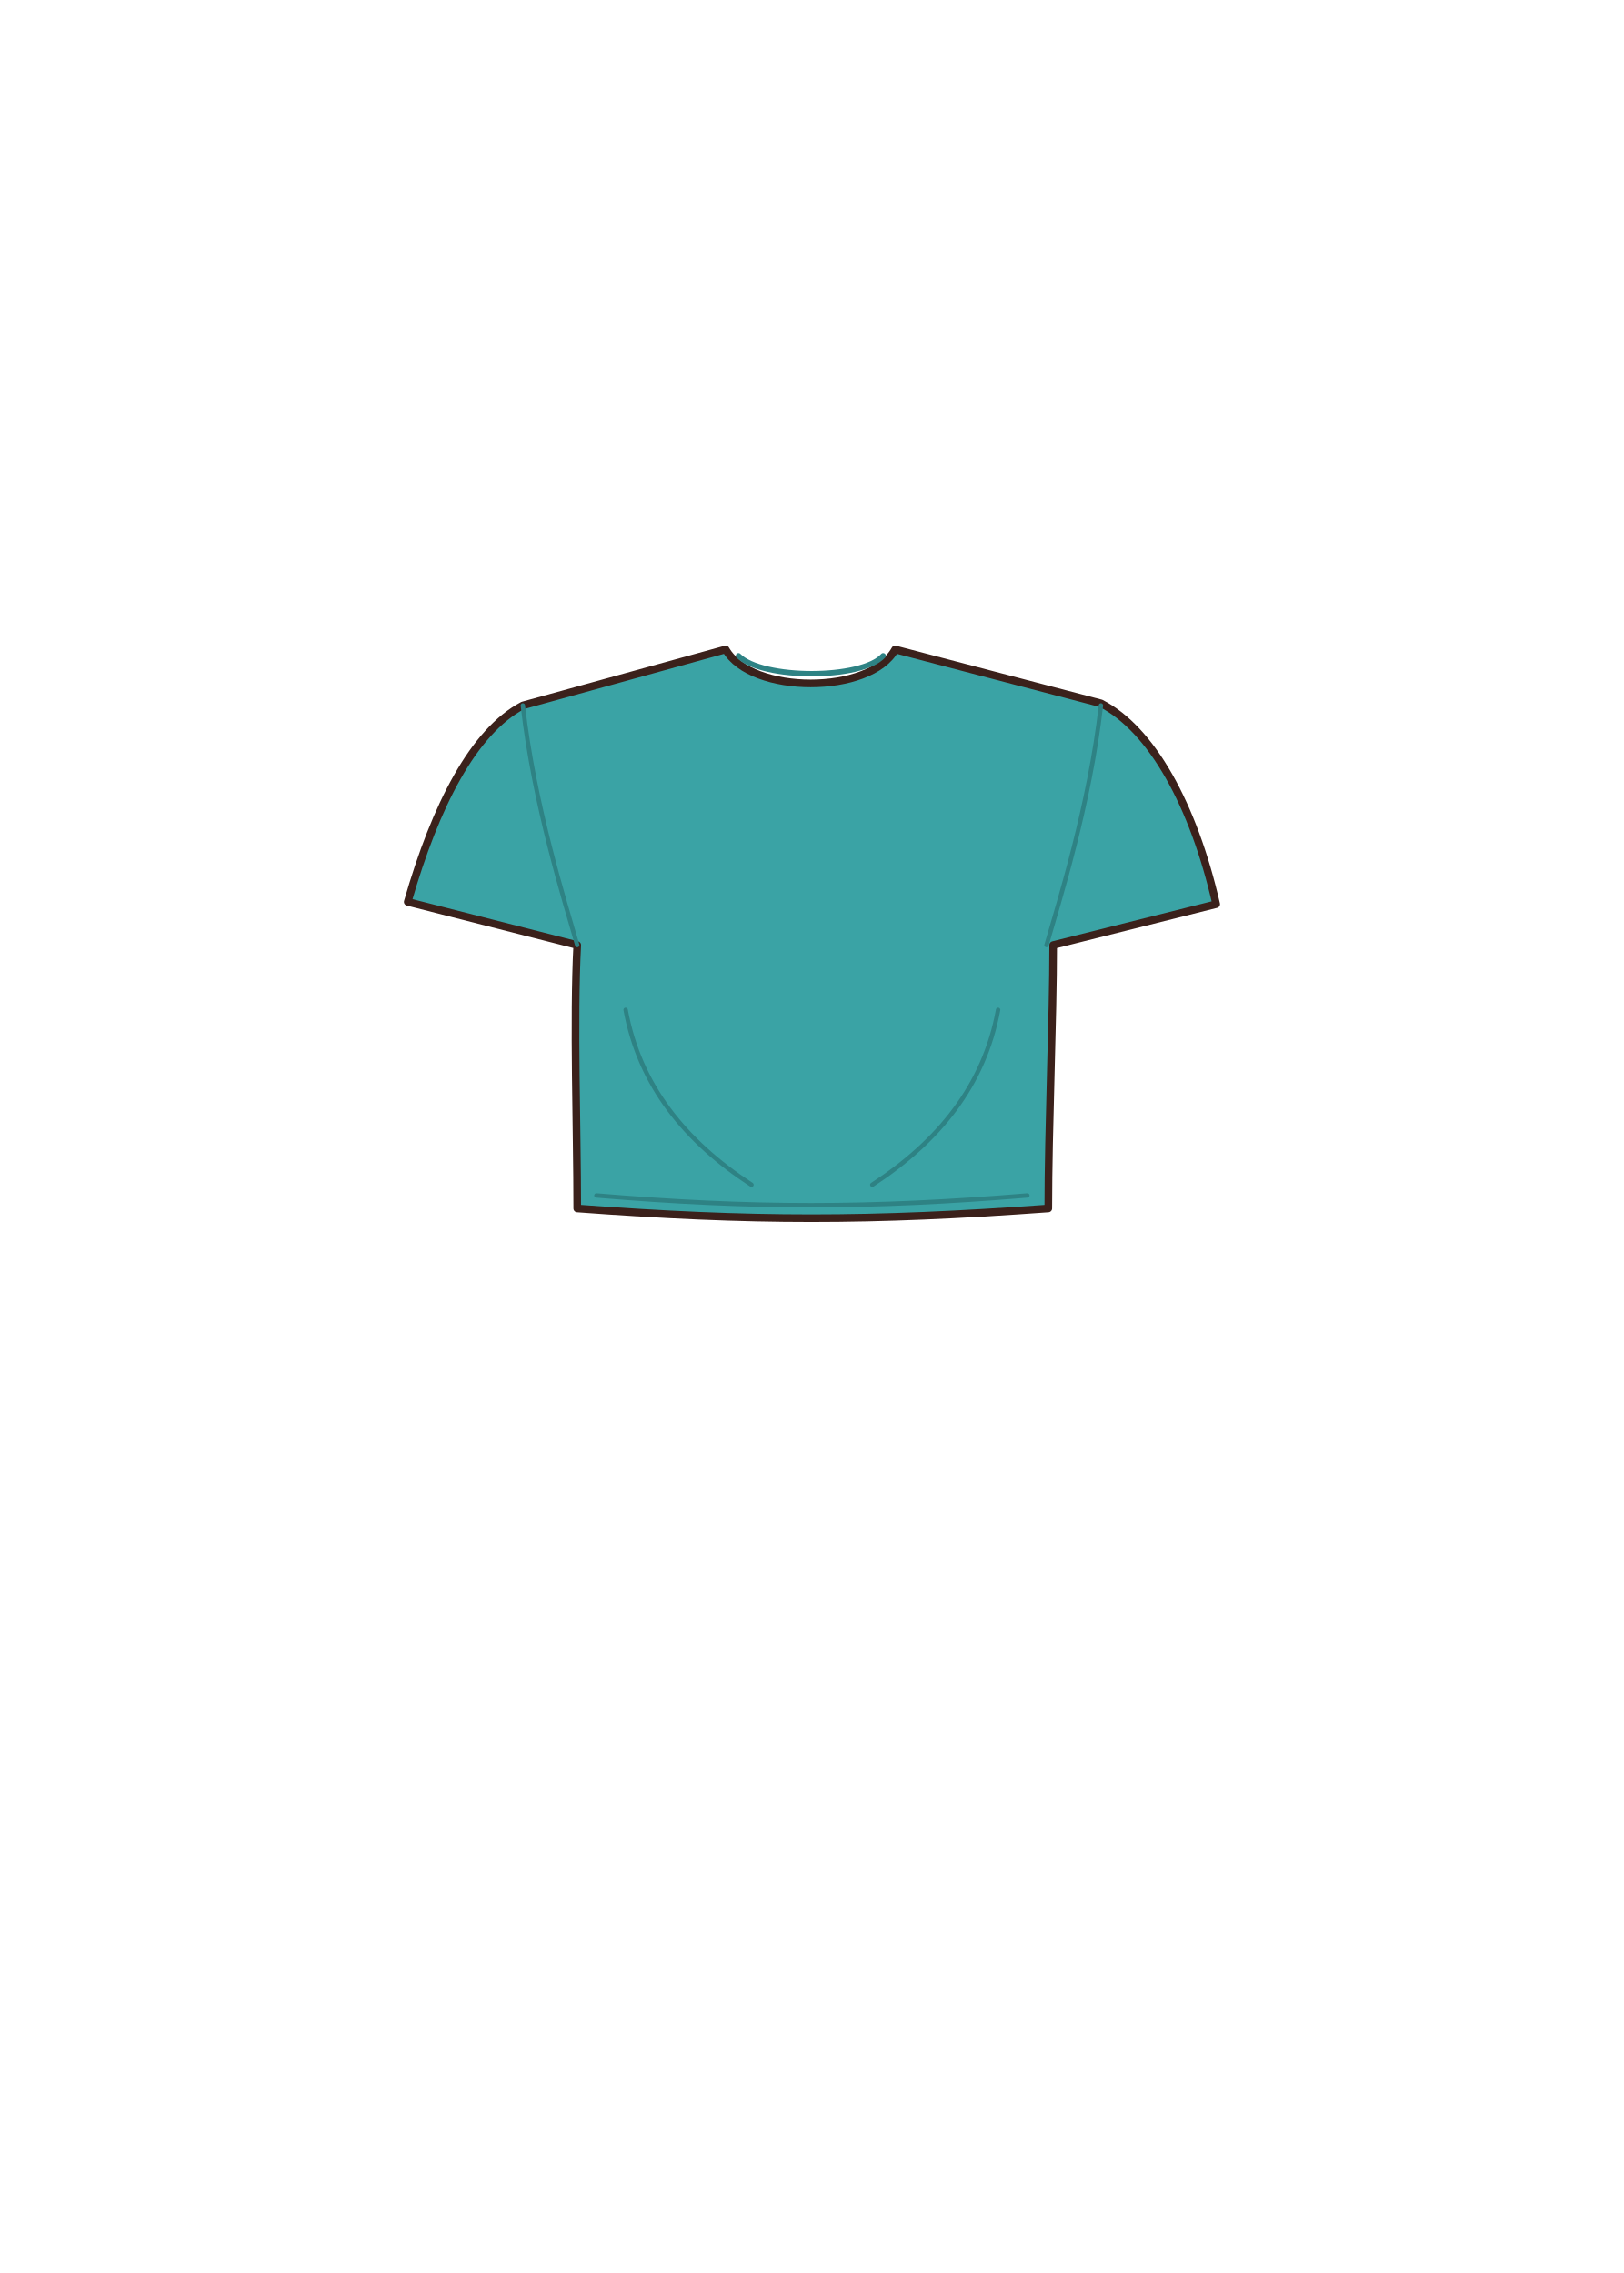
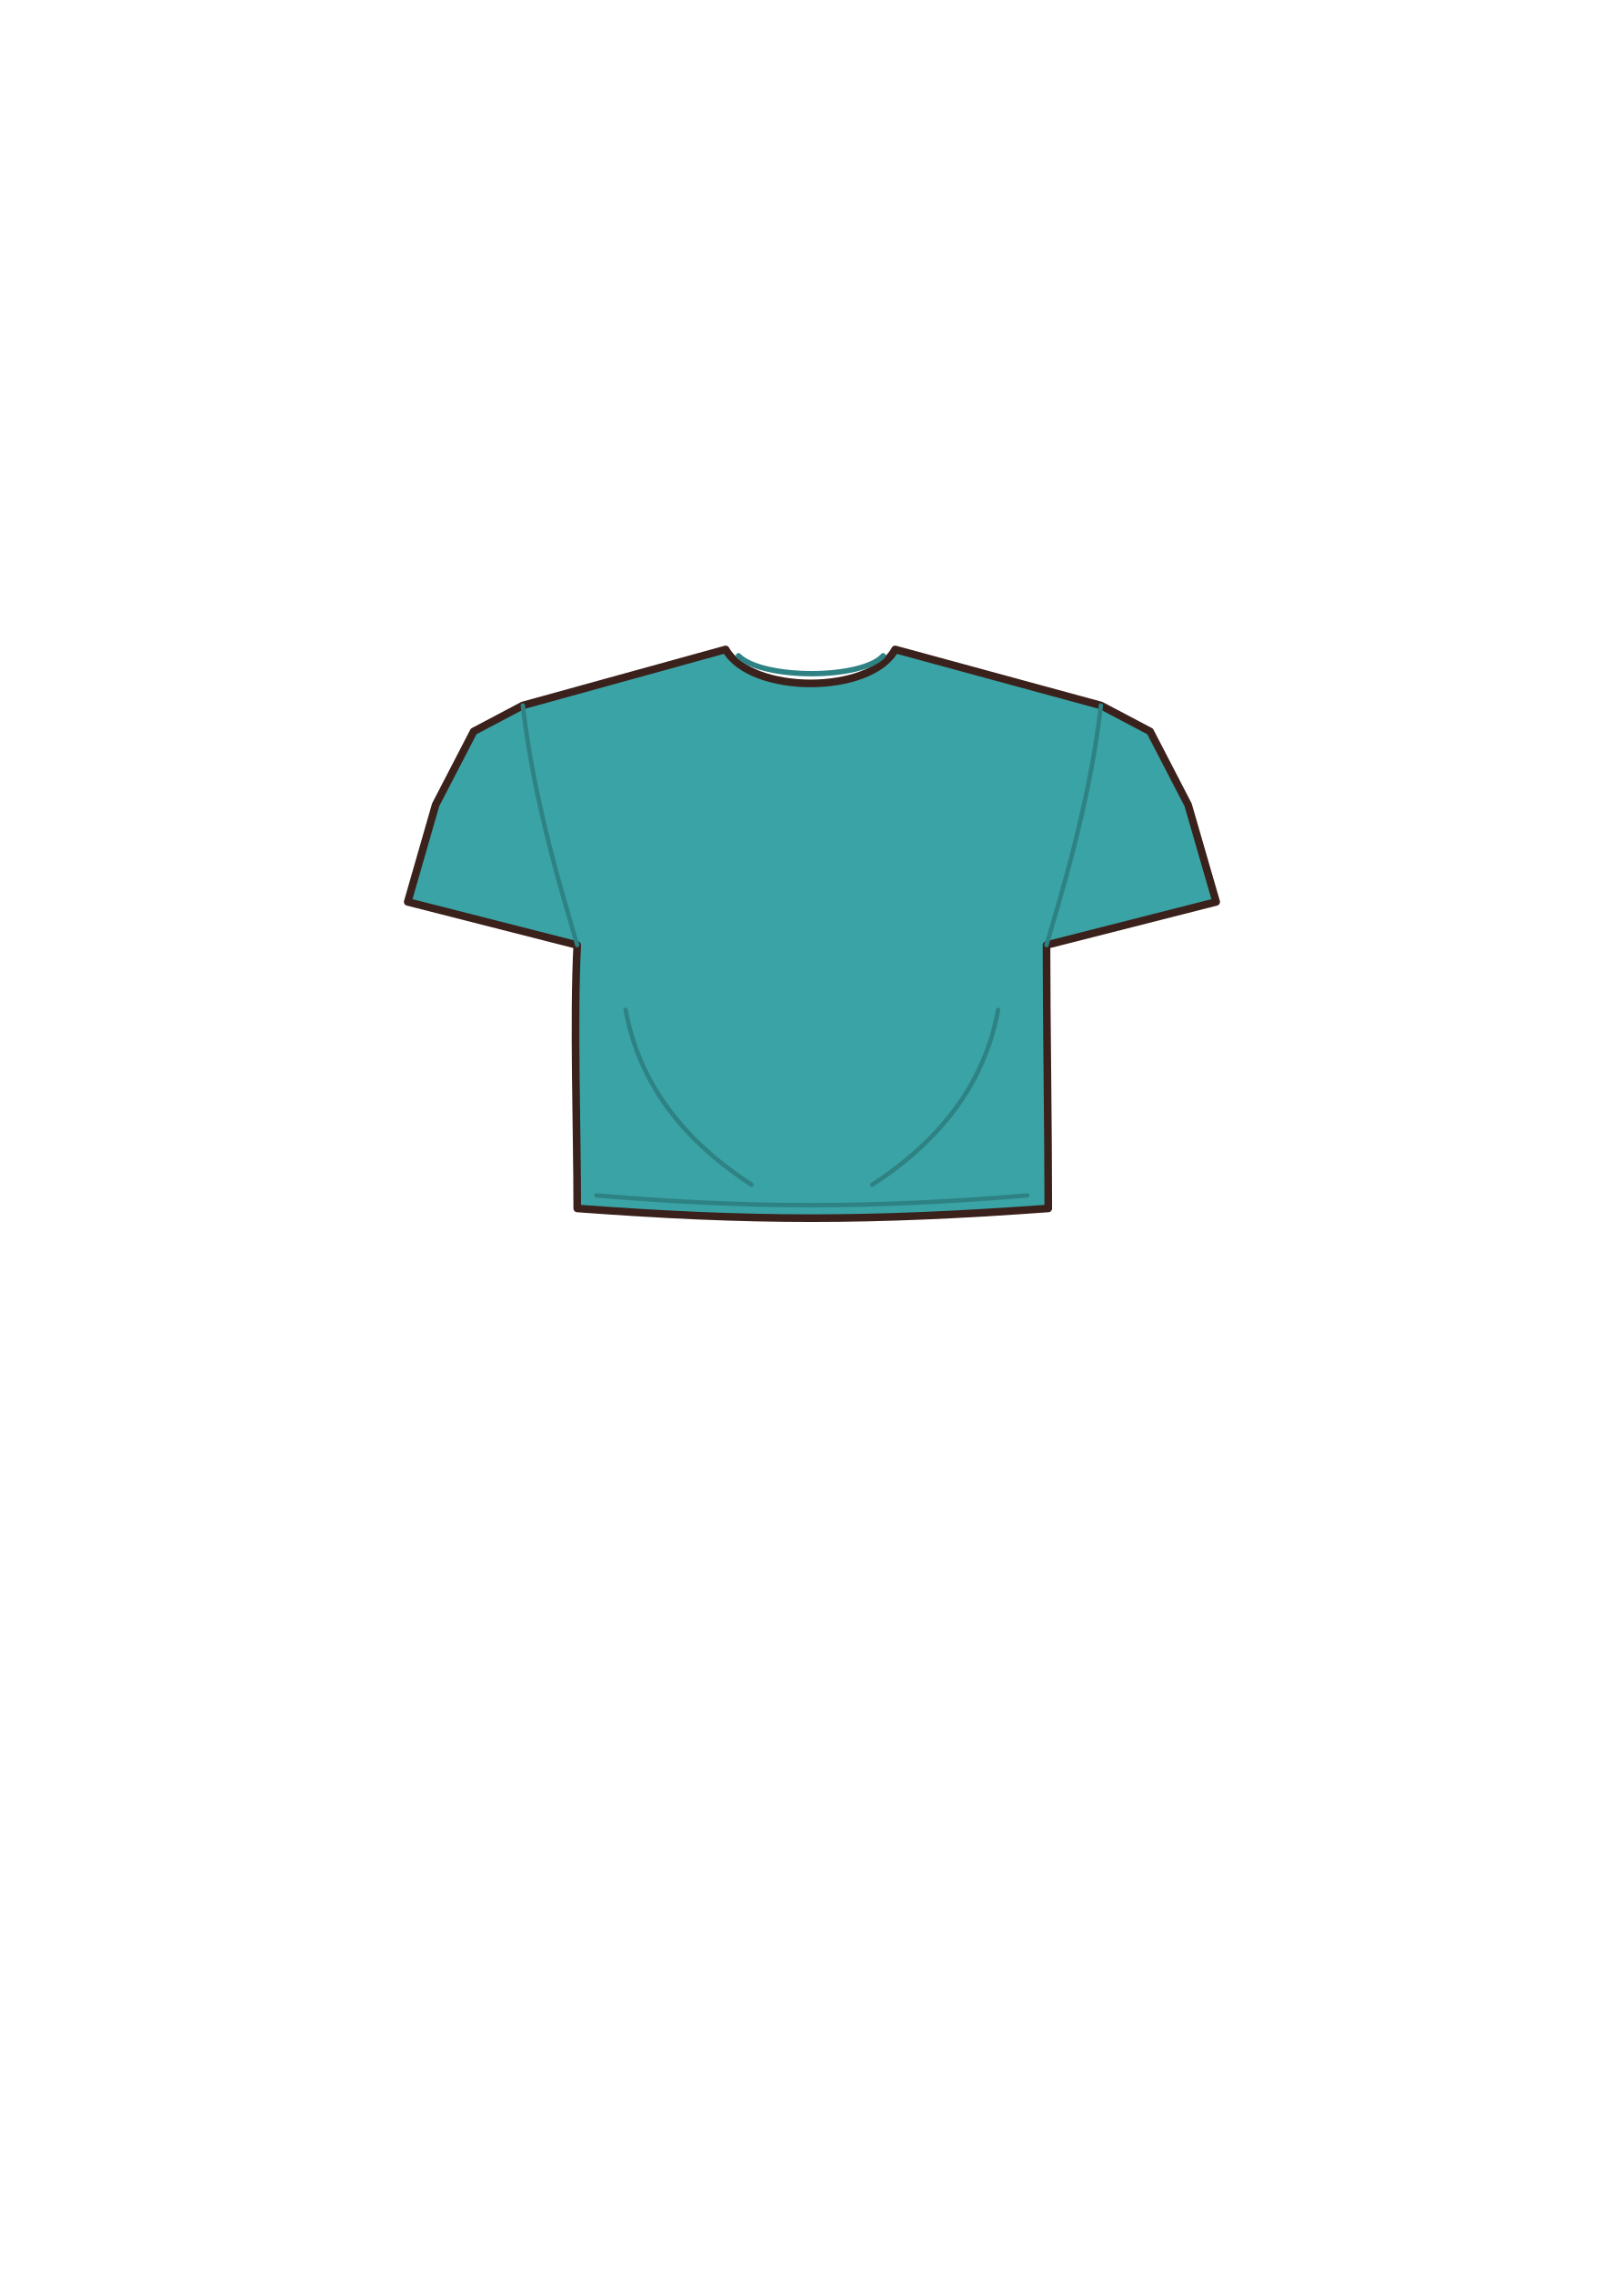
<svg xmlns="http://www.w3.org/2000/svg" viewBox="0 0 1000 1400" width="1000" height="1400">
  <g id="top">
-     <path d="M 446.9 400 L 322 434.5 C 291.7 450.5 268.3 495.7 251.1 555.5 L 355.5 582.1 C 353.1 628.6 355.5 695.1 355.5 744.3 C 462.8 752.3 535.9 752.3 645.6 744.3 C 645.6 695.1 648.6 628.6 648.6 582.1 L 749 556.9 C 735 495.7 709.2 449.2 678 433.2 L 551.3 400 C 535.9 427.9 462.8 427.9 446.9 400 Z" fill="#3AA3A5" stroke="#3B211B" stroke-width="4.7" stroke-linejoin="round" stroke-linecap="round" data-fill="top" data-stroke="#3B211B" />
+     <path d="M 446.9 400 L 322 434.5 L 291.7 450.5 L 268.3 495.7 L 251.1 555.5 L 355.5 582.1 L 355.5 582.1 C 353.1 628.6 355.5 695.1 355.5 744.3 C 462.8 752.3 535.9 752.3 645.6 744.3 C 645.6 695.1 644.5 628.6 644.5 582.1 L 644.5 582.1 L 749 555.5 L 731.7 495.7 L 708.3 450.5 L 678 434.5 L 551.3 400 C 535.9 427.9 462.8 427.9 446.9 400 Z" fill="#3AA3A5" stroke="#3B211B" stroke-width="4.7" stroke-linejoin="round" stroke-linecap="round" data-fill="top" data-stroke="#3B211B" />
    <path d="M 454.8 403.9 C 469.4 418.6 530.6 418.6 543.9 403.9" fill="none" stroke="#2e8284" stroke-width="3.3" stroke-linejoin="round" stroke-linecap="round" data-fill="none" data-stroke="topShade" />
    <path d="M 322 434.5 C 328.9 495.7 347.9 555.5 355.5 582.1" fill="none" stroke="#2e8284" stroke-width="2.7" stroke-linejoin="round" stroke-linecap="round" data-fill="none" data-stroke="topShade" />
    <path d="M 678 434.5 C 671.1 495.7 652.1 555.5 644.5 582.1" fill="none" stroke="#2e8284" stroke-width="2.7" stroke-linejoin="round" stroke-linecap="round" data-fill="none" data-stroke="topShade" />
    <path d="M 385.3 622 C 393.8 668.5 422 703.1 462.8 729.7" fill="none" stroke="#2e8284" stroke-width="2.7" stroke-linejoin="round" stroke-linecap="round" data-fill="none" data-stroke="topShade" />
    <path d="M 614.7 622 C 606.2 668.5 578 703.1 537.2 729.7" fill="none" stroke="#2e8284" stroke-width="2.7" stroke-linejoin="round" stroke-linecap="round" data-fill="none" data-stroke="topShade" />
    <path d="M 367.3 736.3 C 462.8 744.3 535.9 744.3 632.7 736.3" fill="none" stroke="#2e8284" stroke-width="2.7" stroke-linejoin="round" stroke-linecap="round" data-fill="none" data-stroke="topShade" />
  </g>
</svg>
